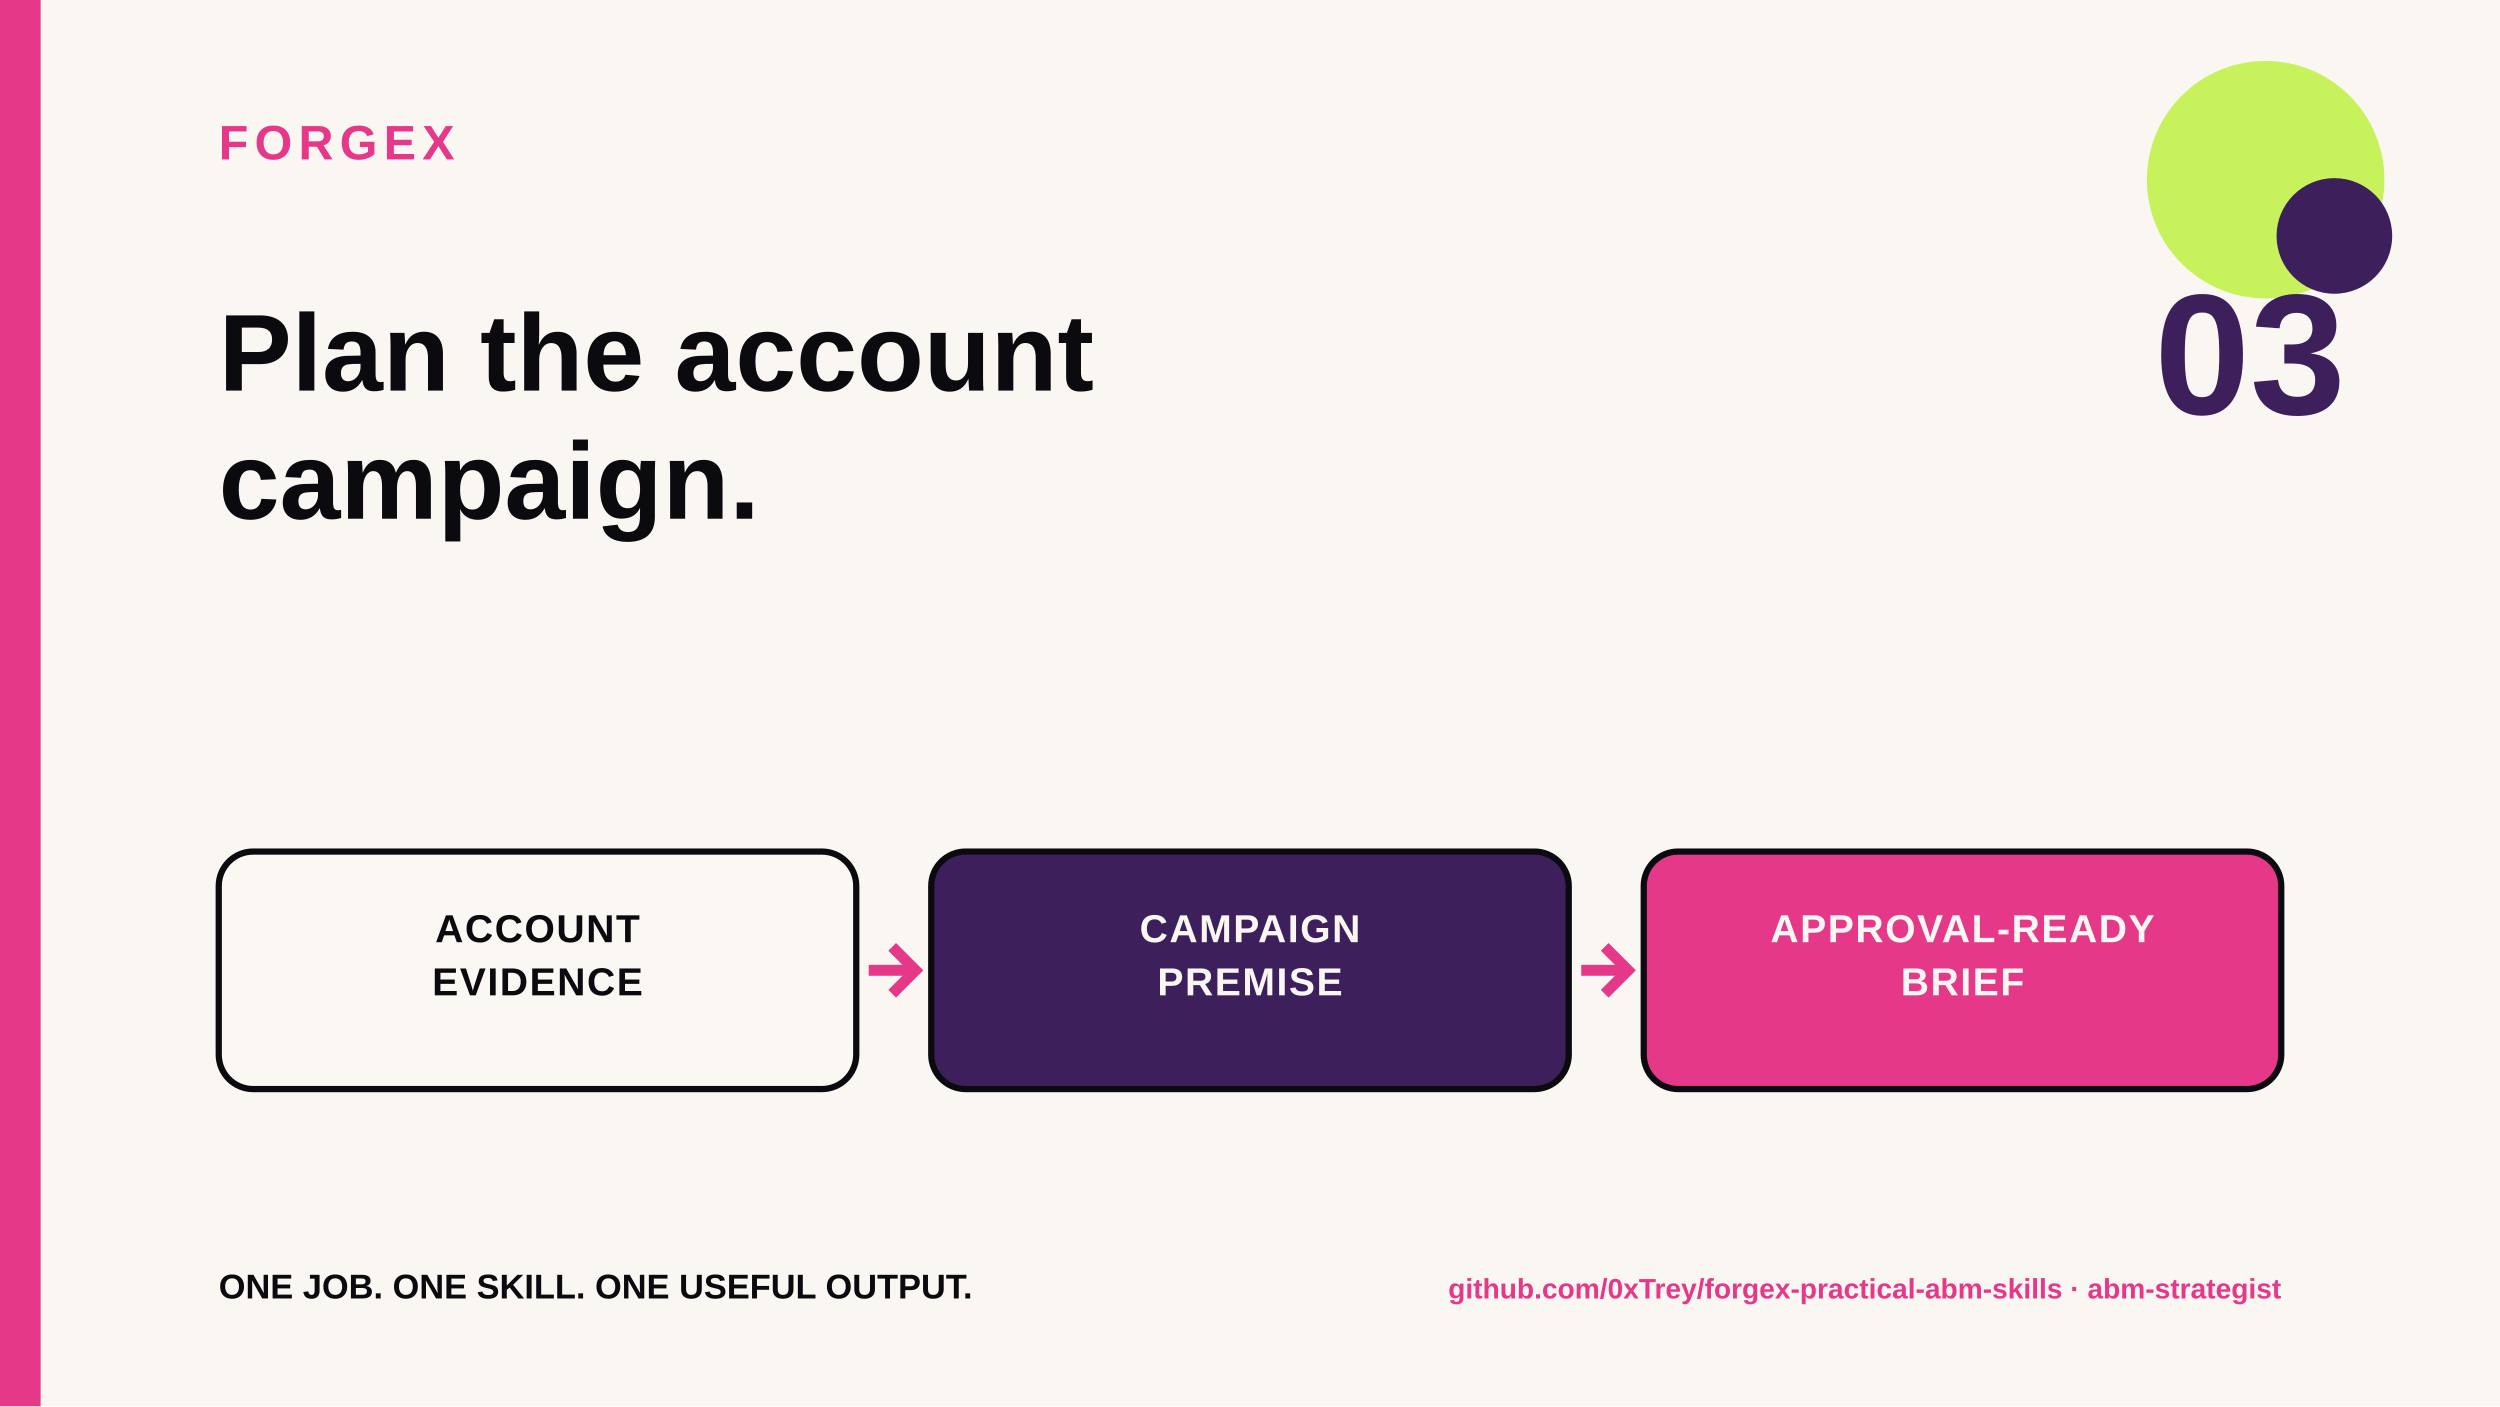
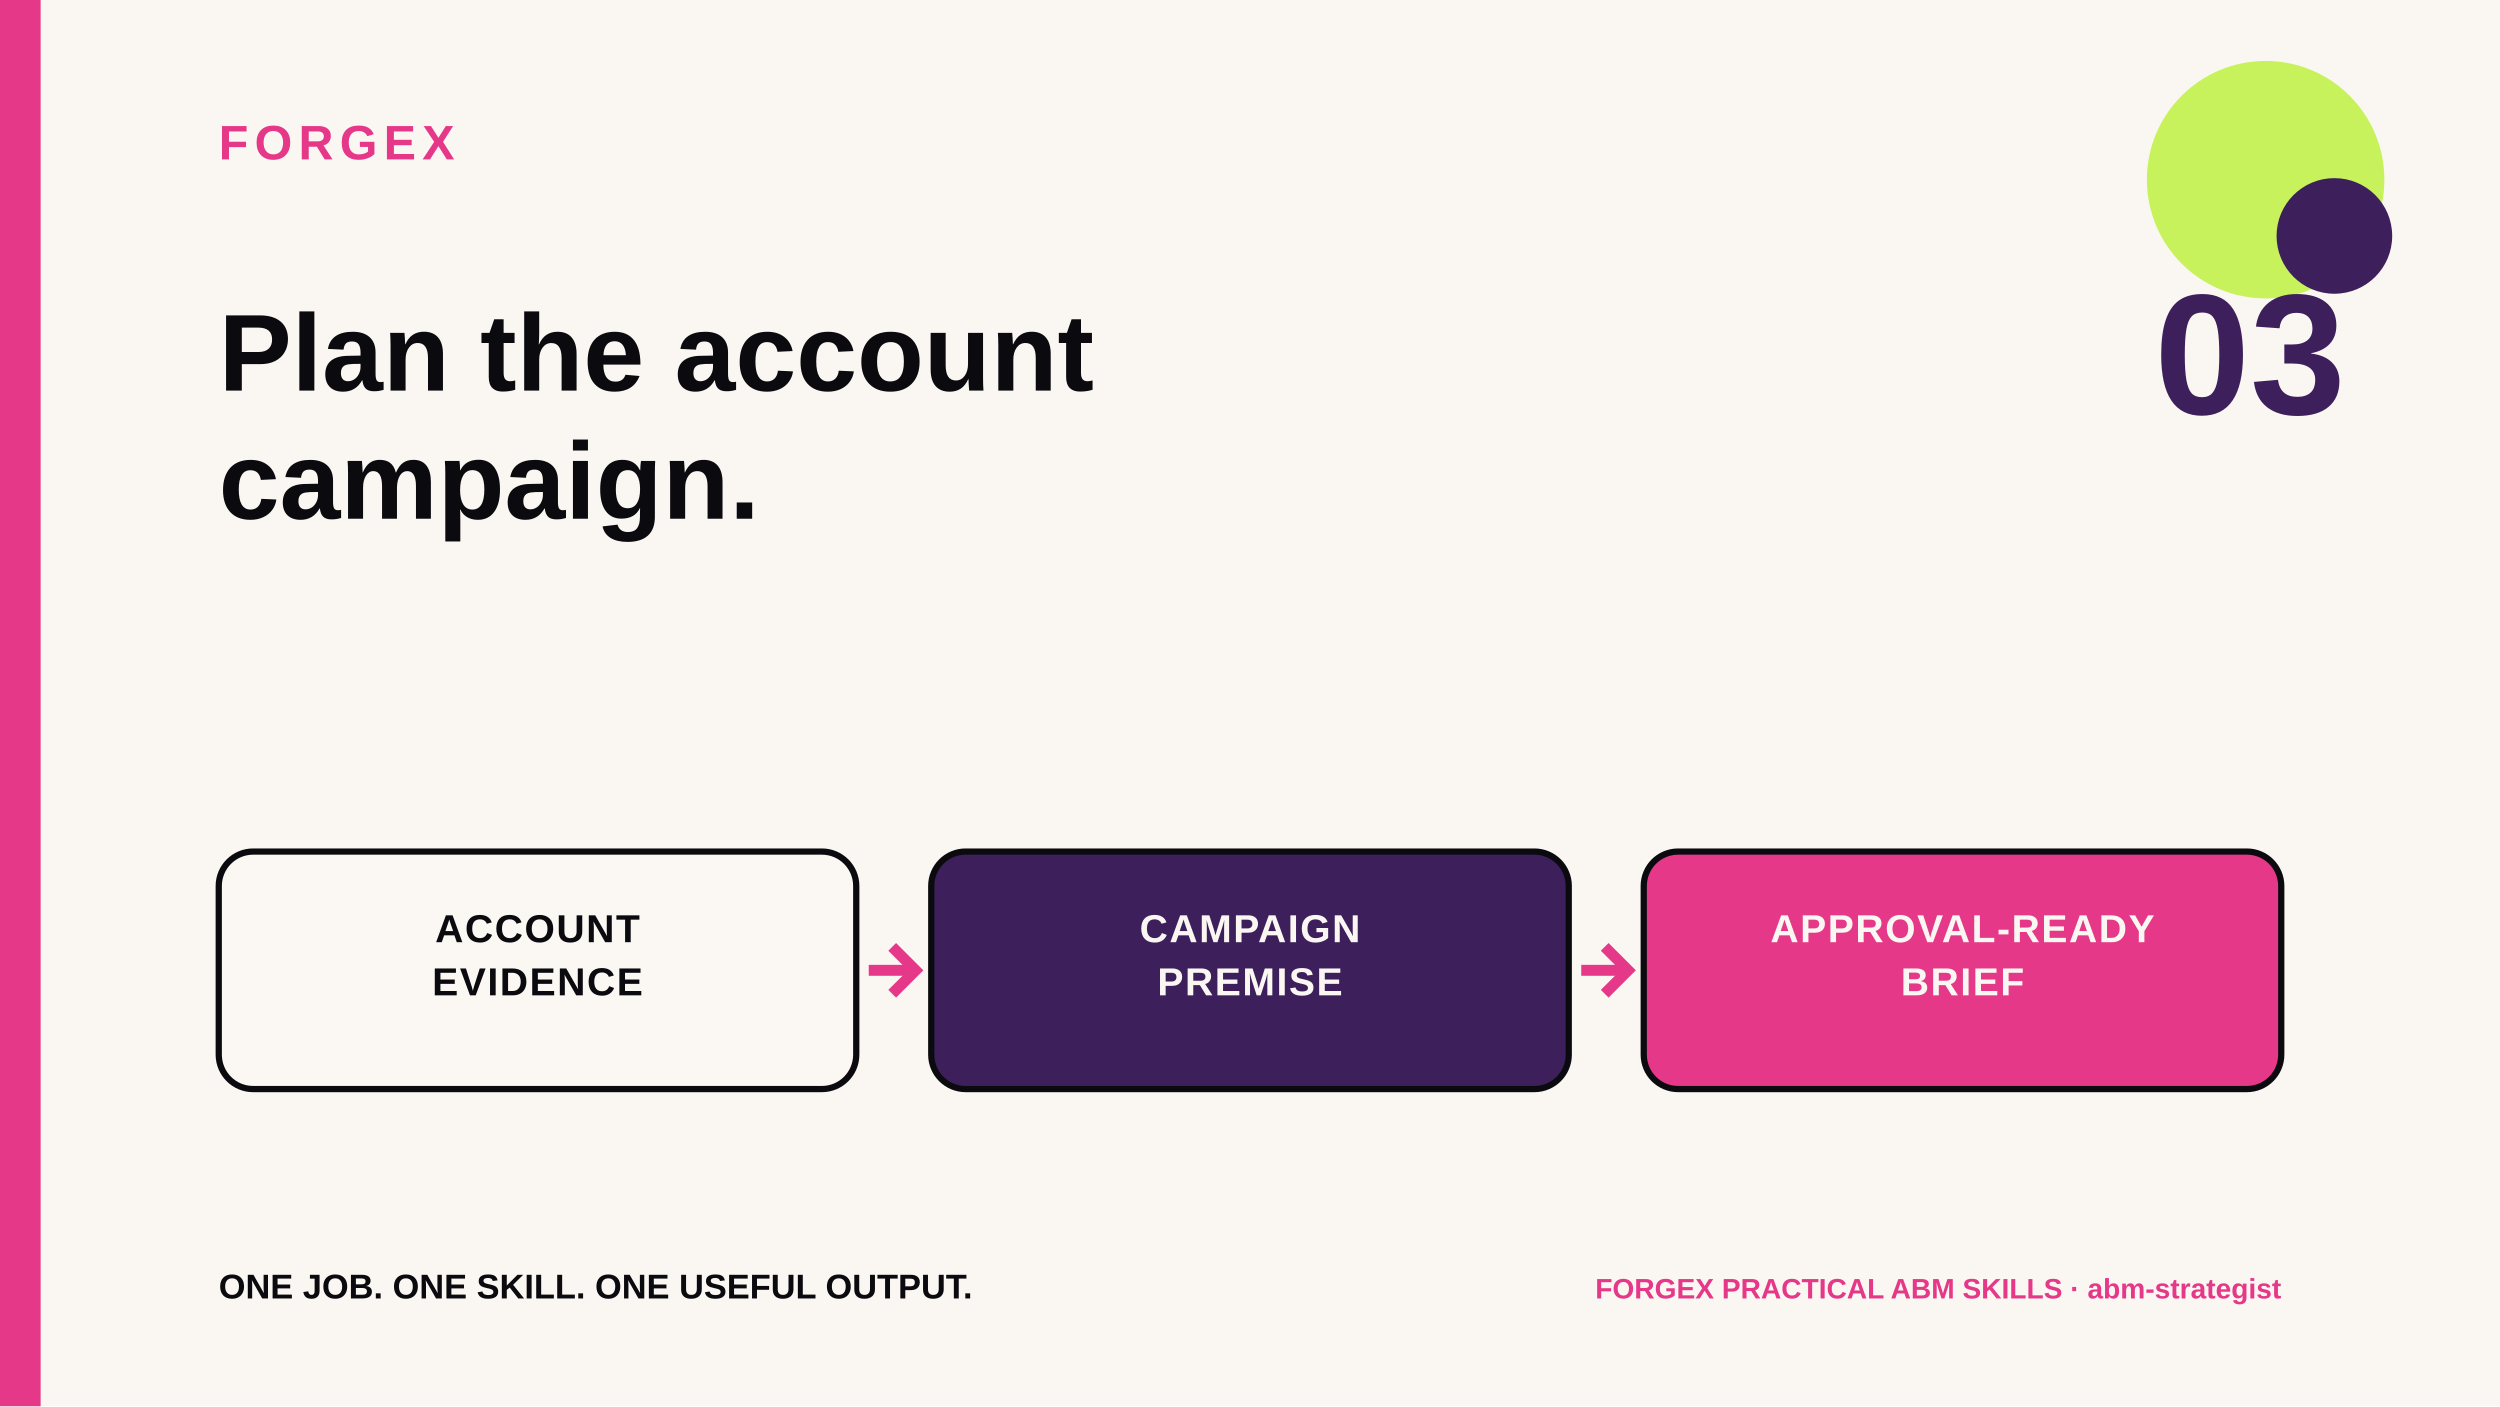
<svg xmlns="http://www.w3.org/2000/svg" width="1600" height="900" viewBox="0 0 1600 900">
  <rect width="1600" height="900" fill="#FAF7F2" />
  <rect x="0" y="0" width="26" height="900" fill="#E63888" />
  <circle cx="1450" cy="115" r="76" fill="#C7F25C" />
  <circle cx="1494" cy="151" r="37" fill="#3D1F5C" />
  <text x="140" y="102" font-family="Arial, Helvetica, sans-serif" font-size="31" font-weight="900" fill="#E63888" letter-spacing="4">FORGEX</text>
  <text x="1440" y="265" text-anchor="middle" font-family="Arial, Helvetica, sans-serif" font-size="110" font-weight="900" fill="#3D1F5C">03</text>
  <text x="140" y="250" fill="#0B0B0F" font-family="Arial, Helvetica, sans-serif" font-size="70" font-weight="900">Plan the account</text>
  <text x="140" y="332" fill="#0B0B0F" font-family="Arial, Helvetica, sans-serif" font-size="70" font-weight="900">campaign.</text>
  <rect x="140" y="545" width="408" height="152" rx="22" fill="#FBF8F4" stroke="#0B0B0F" stroke-width="4" />
  <path d="M 556 621 L 586 621" stroke="#E63888" stroke-width="7" />
  <path d="M 571 606 L 586 621 L 571 636" fill="none" stroke="#E63888" stroke-width="7" />
  <text x="344" y="603" text-anchor="middle" fill="#0B0B0F" font-family="Arial, Helvetica, sans-serif" font-size="25" font-weight="800" letter-spacing="1">ACCOUNT</text>
  <text x="344" y="637" text-anchor="middle" fill="#0B0B0F" font-family="Arial, Helvetica, sans-serif" font-size="25" font-weight="800" letter-spacing="1">EVIDENCE</text>
  <rect x="596" y="545" width="408" height="152" rx="22" fill="#3D1F5C" stroke="#0B0B0F" stroke-width="4" />
  <path d="M 1012 621 L 1042 621" stroke="#E63888" stroke-width="7" />
  <path d="M 1027 606 L 1042 621 L 1027 636" fill="none" stroke="#E63888" stroke-width="7" />
  <text x="800" y="603" text-anchor="middle" fill="#FAF7F2" font-family="Arial, Helvetica, sans-serif" font-size="25" font-weight="800" letter-spacing="1">CAMPAIGN</text>
  <text x="800" y="637" text-anchor="middle" fill="#FAF7F2" font-family="Arial, Helvetica, sans-serif" font-size="25" font-weight="800" letter-spacing="1">PREMISE</text>
  <rect x="1052" y="545" width="408" height="152" rx="22" fill="#E63888" stroke="#0B0B0F" stroke-width="4" />
  <text x="1256" y="603" text-anchor="middle" fill="#FAF7F2" font-family="Arial, Helvetica, sans-serif" font-size="25" font-weight="800" letter-spacing="1">APPROVAL-READY</text>
  <text x="1256" y="637" text-anchor="middle" fill="#FAF7F2" font-family="Arial, Helvetica, sans-serif" font-size="25" font-weight="800" letter-spacing="1">BRIEF</text>
  <text x="140" y="831" font-family="Arial, Helvetica, sans-serif" font-size="22" font-weight="700" fill="#0B0B0F">ONE JOB. ONE SKILL. ONE USEFUL OUTPUT.</text>
-   <text x="1460" y="831" text-anchor="end" font-family="Arial, Helvetica, sans-serif" font-size="18" font-weight="700" fill="#E63888">github.com/0xTrey/forgex-practical-abm-skills · abm-strategist</text>
+   <text x="1460" y="831" text-anchor="end" font-family="Arial, Helvetica, sans-serif" font-size="18" font-weight="700" fill="#E63888">FORGEX PRACTICAL ABM SKILLS · abm-strategist</text>
</svg>
